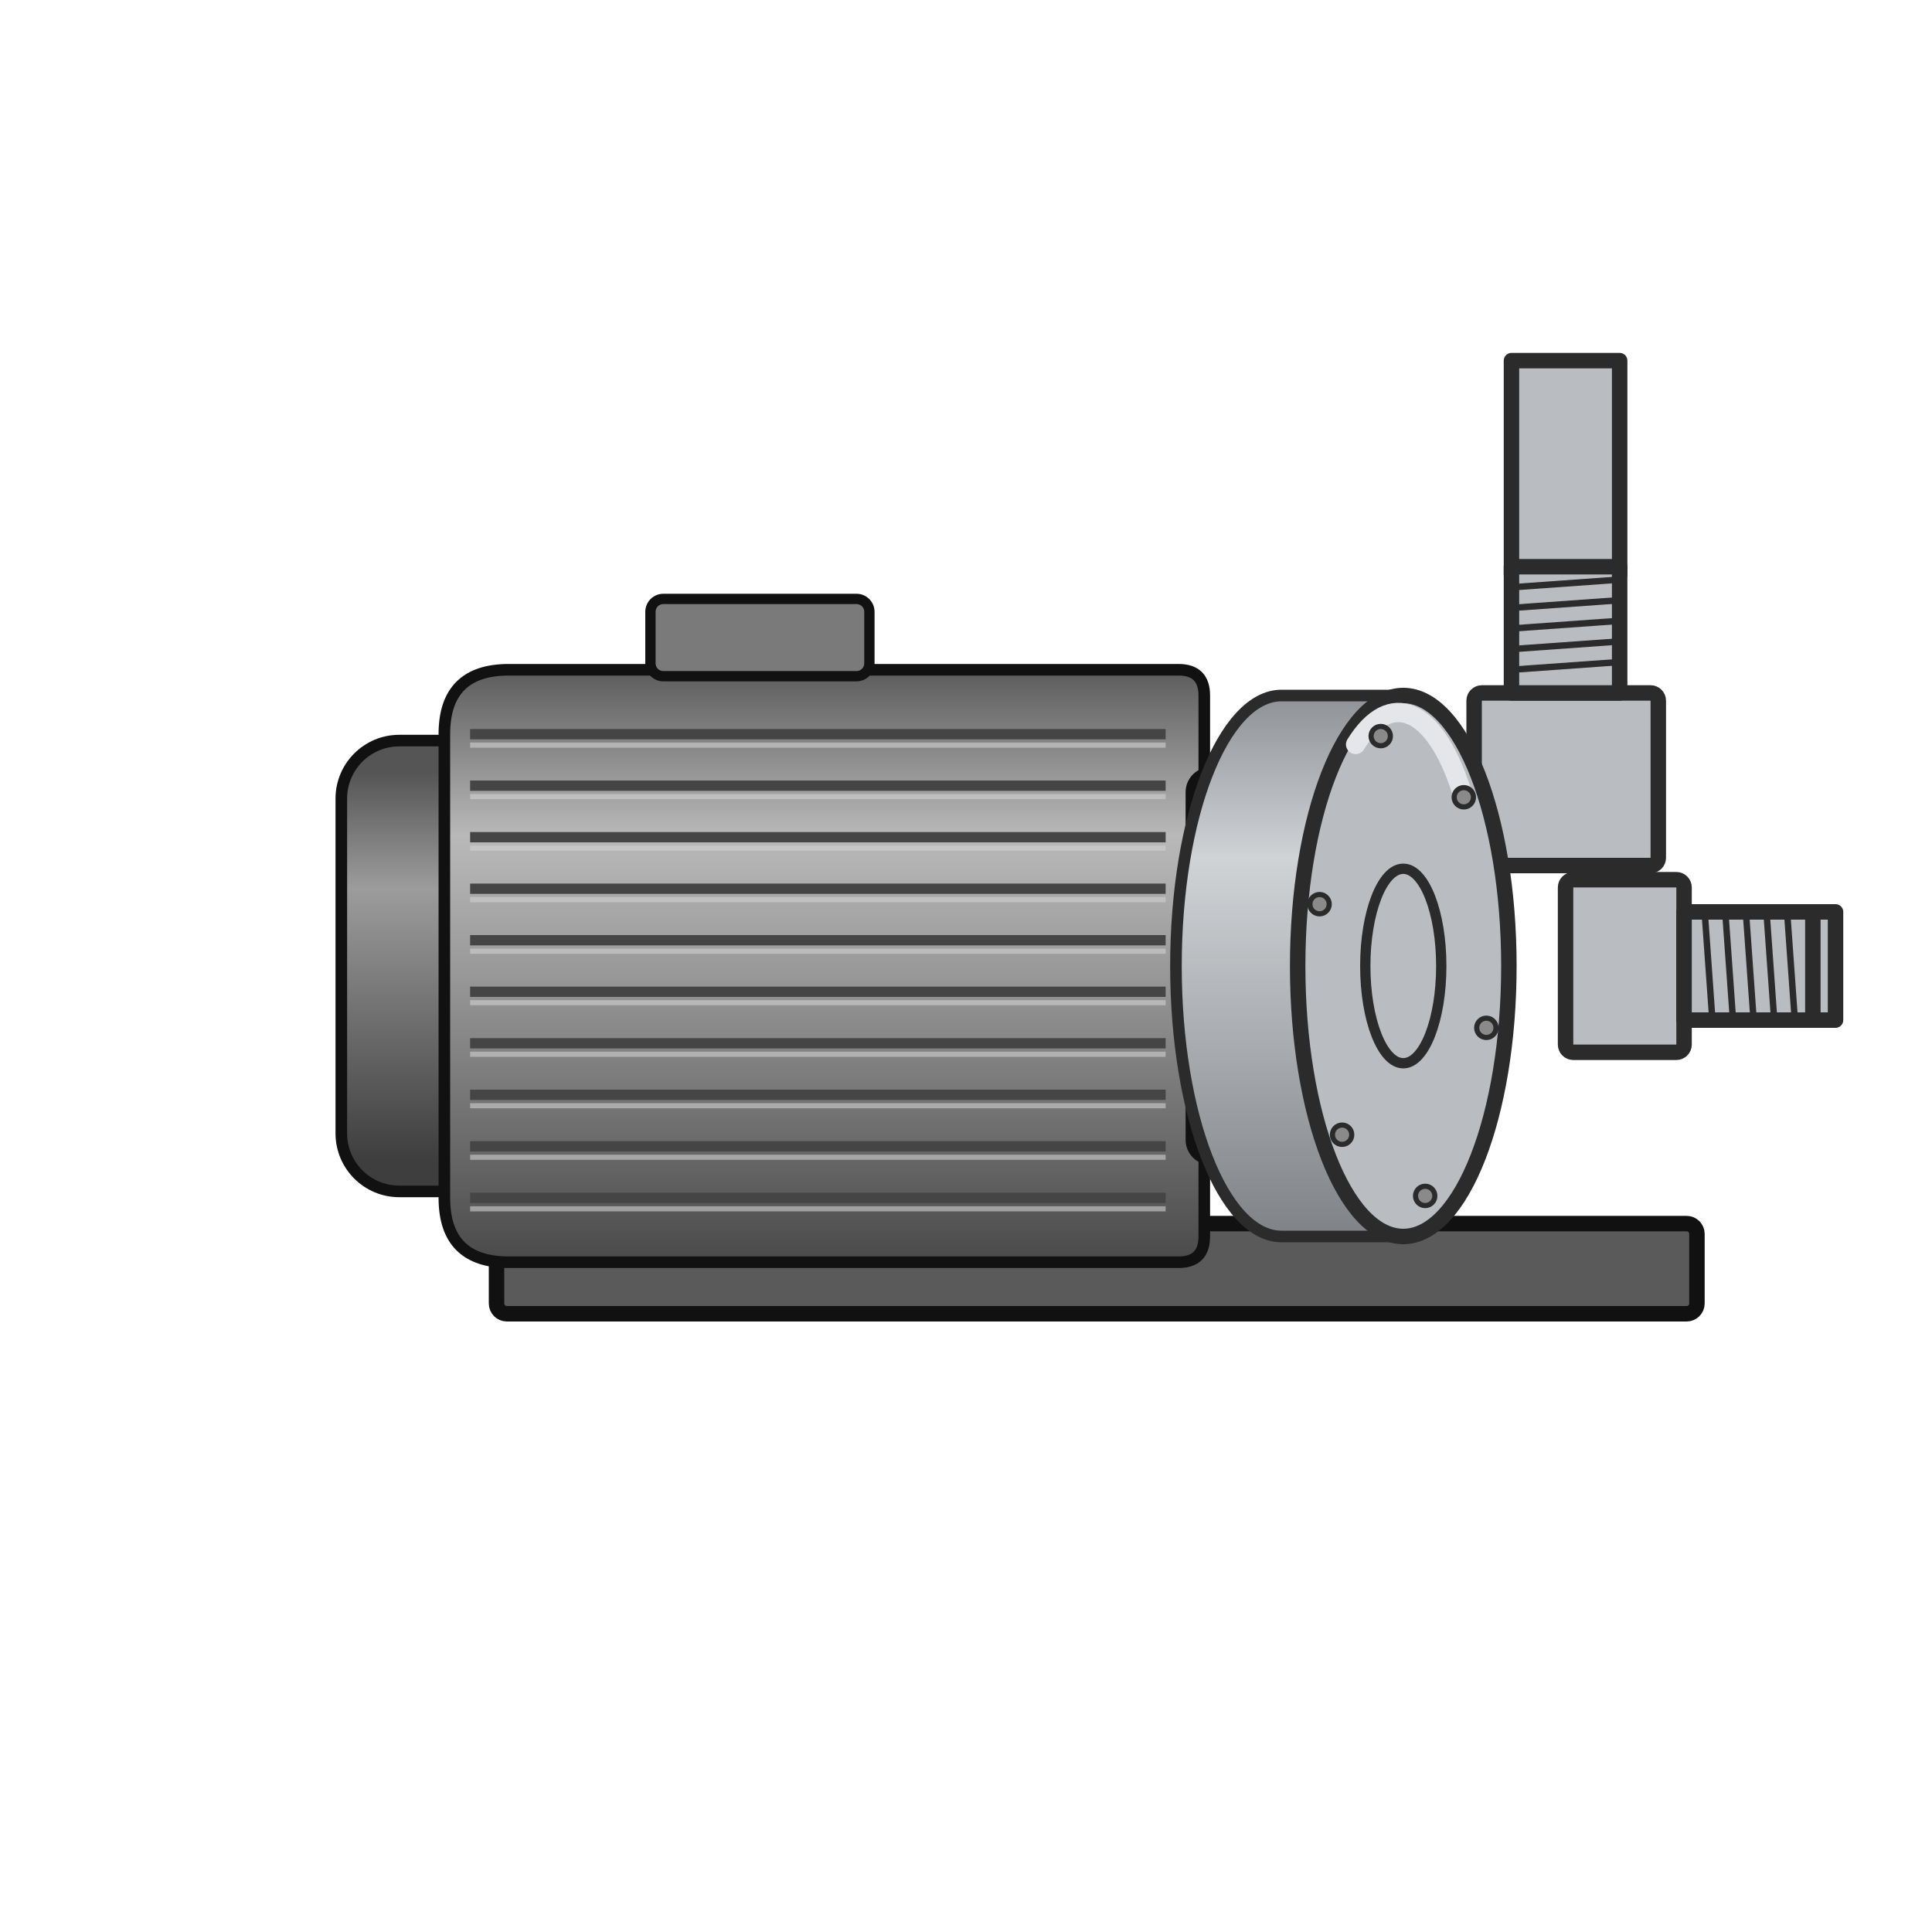
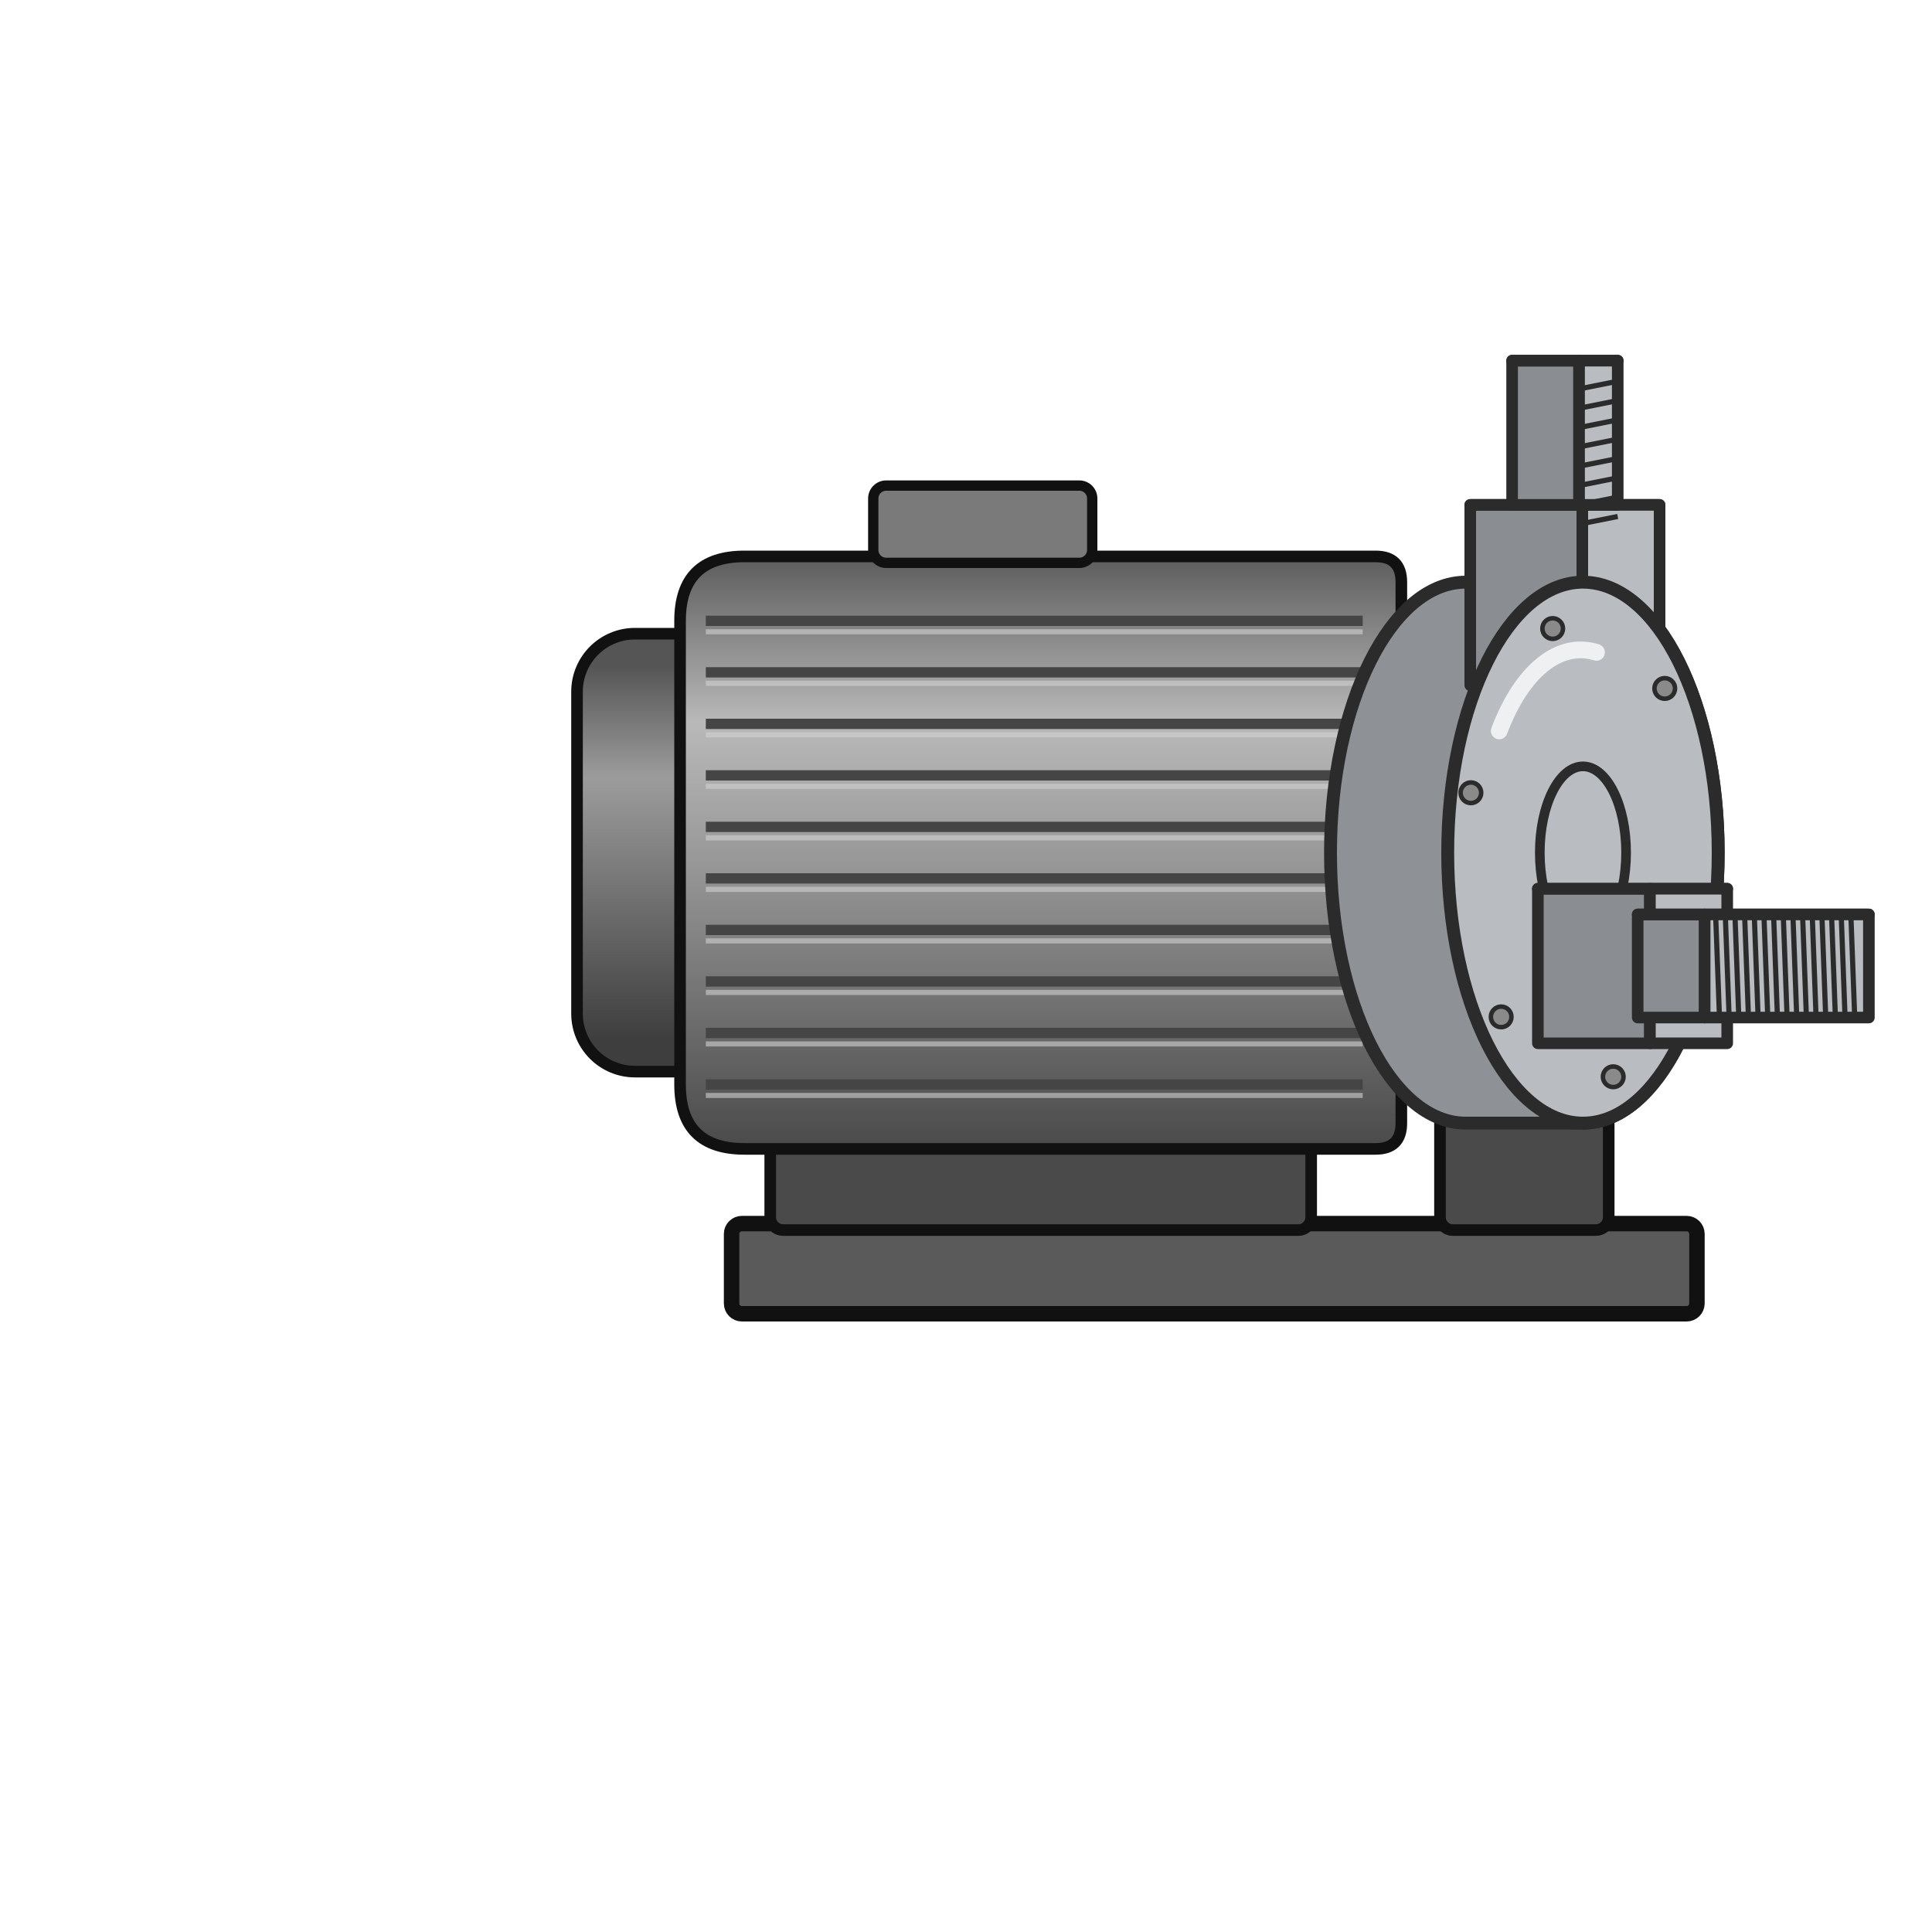
<svg xmlns="http://www.w3.org/2000/svg" viewBox="0 0 300 300" data-pump-standard="1">
  <defs>
-     <linearGradient id="mb" x1="0" y1="-46" x2="0" y2="46" gradientUnits="userSpaceOnUse">
+     <linearGradient id="mb" x1="0" y1="86.4" x2="0" y2="178.4" gradientUnits="userSpaceOnUse">
      <stop offset="0" stop-color="#5c5c5c" />
      <stop offset="0.28" stop-color="#b9b9b9" />
      <stop offset="0.5" stop-color="#9a9a9a" />
      <stop offset="1" stop-color="#4a4a4a" />
    </linearGradient>
-     <linearGradient id="mn" x1="0" y1="-30" x2="0" y2="30" gradientUnits="userSpaceOnUse">
+     <linearGradient id="mn" x1="0" y1="103.4" x2="0" y2="161.4" gradientUnits="userSpaceOnUse">
      <stop offset="0" stop-color="#555555" />
      <stop offset="0.3" stop-color="#9c9c9c" />
      <stop offset="1" stop-color="#3e3e3e" />
    </linearGradient>
-     <linearGradient id="hd" x1="0" y1="-42" x2="0" y2="42" gradientUnits="userSpaceOnUse">
-       <stop offset="0" stop-color="#8e9296" />
-       <stop offset="0.3" stop-color="#d0d3d6" />
-       <stop offset="1" stop-color="#7f8387" />
-     </linearGradient>
  </defs>
-   <g transform="translate(168.7 88) scale(2)">
-     <rect x="-45.8" y="51.0" width="93.2" height="7.0" rx="0.8" fill="#5a5a5a" stroke="#111111" stroke-width="1.2" />
+   <rect x="113.6" y="190" width="149.9" height="14" rx="1.6" fill="#5a5a5a" stroke="#111111" stroke-width="2.4" />
+   <rect x="119.6" y="172.4" width="84" height="18.6" rx="2" fill="#4a4a4a" stroke="#111111" stroke-width="1.8" />
+   <rect x="223.6" y="166.4" width="26.2" height="24.6" rx="2" fill="#4a4a4a" stroke="#111111" stroke-width="1.8" />
+   <g stroke-linejoin="round">
+     <rect x="89.6" y="98.4" width="24" height="68" rx="9" fill="url(#mn)" stroke="#111111" stroke-width="1.8" />
+     <path d="M105.6 96.4 Q105.6 86.4 115.6 86.4 H213.6 Q217.6 86.4 217.6 90.4 V174.4 Q217.6 178.4 213.6 178.4 H115.6 Q105.6 178.4 105.6 168.4 Z" fill="url(#mb)" stroke="#111111" stroke-width="1.8" />
+     <line x1="109.6" y1="96.4" x2="211.6" y2="96.4" stroke="#454545" stroke-width="1.6" />
+     <line x1="109.6" y1="98.1" x2="211.6" y2="98.1" stroke="#d0d0d0" stroke-width="0.8" stroke-opacity="0.6" />
+     <line x1="109.6" y1="104.4" x2="211.6" y2="104.4" stroke="#454545" stroke-width="1.6" />
+     <line x1="109.6" y1="106.1" x2="211.6" y2="106.1" stroke="#d0d0d0" stroke-width="0.8" stroke-opacity="0.6" />
+     <line x1="109.6" y1="112.4" x2="211.6" y2="112.4" stroke="#454545" stroke-width="1.6" />
+     <line x1="109.6" y1="114.1" x2="211.6" y2="114.1" stroke="#d0d0d0" stroke-width="0.8" stroke-opacity="0.6" />
+     <line x1="109.6" y1="120.4" x2="211.6" y2="120.4" stroke="#454545" stroke-width="1.6" />
+     <line x1="109.6" y1="122.1" x2="211.6" y2="122.1" stroke="#d0d0d0" stroke-width="0.8" stroke-opacity="0.6" />
+     <line x1="109.6" y1="128.4" x2="211.6" y2="128.4" stroke="#454545" stroke-width="1.6" />
+     <line x1="109.6" y1="130.1" x2="211.6" y2="130.1" stroke="#d0d0d0" stroke-width="0.8" stroke-opacity="0.6" />
+     <line x1="109.6" y1="136.4" x2="211.6" y2="136.4" stroke="#454545" stroke-width="1.6" />
+     <line x1="109.6" y1="138.1" x2="211.6" y2="138.1" stroke="#d0d0d0" stroke-width="0.8" stroke-opacity="0.6" />
+     <line x1="109.6" y1="144.4" x2="211.6" y2="144.4" stroke="#454545" stroke-width="1.6" />
+     <line x1="109.6" y1="146.1" x2="211.6" y2="146.1" stroke="#d0d0d0" stroke-width="0.8" stroke-opacity="0.6" />
+     <line x1="109.6" y1="152.4" x2="211.6" y2="152.4" stroke="#454545" stroke-width="1.6" />
+     <line x1="109.6" y1="154.1" x2="211.6" y2="154.1" stroke="#d0d0d0" stroke-width="0.8" stroke-opacity="0.6" />
+     <line x1="109.6" y1="160.4" x2="211.6" y2="160.4" stroke="#454545" stroke-width="1.6" />
+     <line x1="109.6" y1="162.1" x2="211.6" y2="162.1" stroke="#d0d0d0" stroke-width="0.8" stroke-opacity="0.6" />
+     <line x1="109.6" y1="168.4" x2="211.6" y2="168.4" stroke="#454545" stroke-width="1.6" />
+     <line x1="109.6" y1="170.1" x2="211.6" y2="170.1" stroke="#d0d0d0" stroke-width="0.8" stroke-opacity="0.6" />
+     <rect x="135.6" y="75.4" width="34" height="12" rx="2" fill="#7a7a7a" stroke="#111111" stroke-width="1.6" />
+     <rect x="215.6" y="103.4" width="16" height="58" rx="3" fill="url(#mn)" stroke="#111111" stroke-width="1.8" />
  </g>
-   <g transform="translate(217.9 150) rotate(0)" stroke-linejoin="round">
-     <rect x="-164.9" y="-35" width="24" height="70" rx="9" fill="url(#mn)" stroke="#111111" stroke-width="1.8" />
-     <path d="M-148.9 -36 Q-148.9 -46 -138.9 -46 H-34.9 Q-30.9 -46 -30.9 -42 V42 Q-30.9 46 -34.9 46 H-138.9 Q-148.9 46 -148.9 36 Z" fill="url(#mb)" stroke="#111111" stroke-width="1.8" />
-     <line x1="-144.9" y1="-36" x2="-36.9" y2="-36" stroke="#454545" stroke-width="1.6" />
-     <line x1="-144.9" y1="-34.3" x2="-36.9" y2="-34.3" stroke="#d0d0d0" stroke-width="0.8" stroke-opacity="0.6" />
-     <line x1="-144.9" y1="-28" x2="-36.9" y2="-28" stroke="#454545" stroke-width="1.6" />
-     <line x1="-144.9" y1="-26.3" x2="-36.9" y2="-26.3" stroke="#d0d0d0" stroke-width="0.8" stroke-opacity="0.6" />
-     <line x1="-144.9" y1="-20" x2="-36.9" y2="-20" stroke="#454545" stroke-width="1.6" />
-     <line x1="-144.9" y1="-18.3" x2="-36.9" y2="-18.3" stroke="#d0d0d0" stroke-width="0.8" stroke-opacity="0.6" />
-     <line x1="-144.9" y1="-12" x2="-36.9" y2="-12" stroke="#454545" stroke-width="1.6" />
-     <line x1="-144.9" y1="-10.3" x2="-36.9" y2="-10.3" stroke="#d0d0d0" stroke-width="0.8" stroke-opacity="0.6" />
-     <line x1="-144.9" y1="-4" x2="-36.9" y2="-4" stroke="#454545" stroke-width="1.6" />
-     <line x1="-144.9" y1="-2.3" x2="-36.9" y2="-2.3" stroke="#d0d0d0" stroke-width="0.8" stroke-opacity="0.6" />
-     <line x1="-144.9" y1="4" x2="-36.9" y2="4" stroke="#454545" stroke-width="1.6" />
-     <line x1="-144.9" y1="5.7" x2="-36.9" y2="5.7" stroke="#d0d0d0" stroke-width="0.8" stroke-opacity="0.6" />
-     <line x1="-144.9" y1="12" x2="-36.9" y2="12" stroke="#454545" stroke-width="1.6" />
-     <line x1="-144.9" y1="13.7" x2="-36.9" y2="13.7" stroke="#d0d0d0" stroke-width="0.8" stroke-opacity="0.6" />
-     <line x1="-144.9" y1="20" x2="-36.9" y2="20" stroke="#454545" stroke-width="1.6" />
-     <line x1="-144.9" y1="21.7" x2="-36.9" y2="21.7" stroke="#d0d0d0" stroke-width="0.8" stroke-opacity="0.6" />
-     <line x1="-144.9" y1="28" x2="-36.9" y2="28" stroke="#454545" stroke-width="1.6" />
-     <line x1="-144.9" y1="29.7" x2="-36.9" y2="29.7" stroke="#d0d0d0" stroke-width="0.8" stroke-opacity="0.6" />
-     <line x1="-144.9" y1="36" x2="-36.9" y2="36" stroke="#454545" stroke-width="1.6" />
-     <line x1="-144.9" y1="37.7" x2="-36.9" y2="37.7" stroke="#d0d0d0" stroke-width="0.8" stroke-opacity="0.6" />
-     <rect x="-116.9" y="-57" width="34" height="12" rx="2" fill="#7a7a7a" stroke="#111111" stroke-width="1.6" />
-     <rect x="-32.9" y="-30" width="30" height="60" rx="3" fill="url(#mn)" stroke="#111111" stroke-width="1.8" />
-   </g>
-   <g transform="translate(217.9 150) rotate(0)" stroke-linejoin="round">
-     <path d="M-18.9 -42 H0 A16.4 42 0 0 1 0 42 H-18.9 A16.4 42 0 0 1 -18.9 -42 Z" fill="url(#hd)" stroke="#2b2b2b" stroke-width="1.8" />
-   </g>
-   <g transform="translate(168.7 88) scale(2)" stroke-linejoin="round">
-     <rect x="30.1" y="9.8" width="14.3" height="13.4" rx="0.6" fill="#b9bcc0" stroke="#2b2b2b" stroke-width="1.2" />
-     <rect x="37.2" y="24.3" width="9.2" height="13.4" rx="0.6" fill="#b9bcc0" stroke="#2b2b2b" stroke-width="1.2" />
-   </g>
-   <g transform="translate(217.9 150) rotate(0)">
-     <ellipse cx="0" cy="0" rx="16.4" ry="42" fill="#b9bcc0" stroke="#2b2b2b" stroke-width="2.4" />
-     <path d="M-7.4 -34.4 A13.1 36.1 0 0 1 9 -27.3" fill="none" stroke="#e4e6e9" stroke-width="3" stroke-linecap="round" />
-     <ellipse cx="0" cy="0" rx="5.9" ry="15.1" fill="#b9bcc0" stroke="#2b2b2b" stroke-width="1.6" />
-   </g>
-   <circle cx="230.8" cy="159.6" r="1.5" fill="#8a8a8a" stroke="#2b2b2b" stroke-width="0.8" />
-   <circle cx="221.3" cy="185.7" r="1.5" fill="#8a8a8a" stroke="#2b2b2b" stroke-width="0.8" />
-   <circle cx="208.4" cy="176.2" r="1.5" fill="#8a8a8a" stroke="#2b2b2b" stroke-width="0.8" />
-   <circle cx="204.9" cy="140.4" r="1.5" fill="#8a8a8a" stroke="#2b2b2b" stroke-width="0.8" />
-   <circle cx="214.4" cy="114.3" r="1.5" fill="#8a8a8a" stroke="#2b2b2b" stroke-width="0.8" />
-   <circle cx="227.3" cy="123.8" r="1.5" fill="#8a8a8a" stroke="#2b2b2b" stroke-width="0.8" />
-   <g transform="translate(168.7 88) scale(2)" stroke-linejoin="round">
-     <rect x="55.77" y="26.8" width="2.39" height="8.4" fill="#b9bcc0" stroke="#2b2b2b" stroke-width="1.2" />
-     <rect x="33.0" y="-16" width="8.4" height="16.6" fill="#b9bcc0" stroke="#2b2b2b" stroke-width="1.2" />
-     <rect x="46.4" y="26.8" width="10.0" height="8.4" rx="0.0" fill="#b9bcc0" stroke="#2b2b2b" stroke-width="1.2" />
-     <path d="M48.0 26.8 L48.6 35.2" stroke="#2b2b2b" stroke-width="0.5" />
-     <path d="M49.6 26.8 L50.2 35.2" stroke="#2b2b2b" stroke-width="0.5" />
-     <path d="M51.2 26.8 L51.8 35.2" stroke="#2b2b2b" stroke-width="0.5" />
-     <path d="M52.8 26.8 L53.4 35.2" stroke="#2b2b2b" stroke-width="0.5" />
-     <path d="M54.4 26.8 L55.0 35.2" stroke="#2b2b2b" stroke-width="0.5" />
-     <rect x="33.0" y="0.0" width="8.4" height="9.8" rx="0.0" fill="#b9bcc0" stroke="#2b2b2b" stroke-width="1.2" />
-     <path d="M33.0 1.6 L41.4 1.0" stroke="#2b2b2b" stroke-width="0.5" />
-     <path d="M33.0 3.2 L41.4 2.6" stroke="#2b2b2b" stroke-width="0.5" />
-     <path d="M33.0 4.8 L41.4 4.2" stroke="#2b2b2b" stroke-width="0.5" />
-     <path d="M33.0 6.4 L41.4 5.8" stroke="#2b2b2b" stroke-width="0.5" />
-     <path d="M33.0 8.0 L41.4 7.4" stroke="#2b2b2b" stroke-width="0.5" />
-   </g>
+   <path d="M227.6 90.4 L245.8 90.4 A21 42 0 0 1 245.8 174.4 L227.6 174.4 A21 42 0 0 1 227.6 90.4 Z" fill="#8e9296" stroke="#2b2b2b" stroke-width="2" />
+   <polygon points="245.7,78.4 228.3,78.4 228.3,106.4 245.7,106.4" fill="#8a8e92" stroke="#2b2b2b" stroke-width="1.8" stroke-linejoin="round" />
+   <polygon points="228.3,78.4 240.3,78.4 257.7,78.4 245.7,78.4" fill="#d0d3d6" stroke="#2b2b2b" stroke-width="1.8" stroke-linejoin="round" />
+   <polygon points="245.7,78.4 257.7,78.4 257.7,106.4 245.7,106.4" fill="#b9bcc0" stroke="#2b2b2b" stroke-width="1.8" stroke-linejoin="round" />
+   <polygon points="245.2,56 234.8,56 234.8,78.4 245.2,78.4" fill="#8a8e92" stroke="#2b2b2b" stroke-width="1.8" stroke-linejoin="round" />
+   <polygon points="234.8,56 240.8,56 251.2,56 245.2,56" fill="#d0d3d6" stroke="#2b2b2b" stroke-width="1.8" stroke-linejoin="round" />
+   <polygon points="245.2,56 251.2,56 251.2,78.4 245.2,78.4" fill="#b9bcc0" stroke="#2b2b2b" stroke-width="1.8" stroke-linejoin="round" />
+   <line x1="245.2" y1="60.4" x2="251.2" y2="59.2" stroke="#2b2b2b" stroke-width="0.8" />
+   <line x1="245.2" y1="63.4" x2="251.2" y2="62.2" stroke="#2b2b2b" stroke-width="0.8" />
+   <line x1="245.2" y1="66.4" x2="251.2" y2="65.2" stroke="#2b2b2b" stroke-width="0.8" />
+   <line x1="245.2" y1="69.4" x2="251.2" y2="68.2" stroke="#2b2b2b" stroke-width="0.8" />
+   <line x1="245.2" y1="72.4" x2="251.2" y2="71.2" stroke="#2b2b2b" stroke-width="0.8" />
+   <line x1="245.2" y1="75.4" x2="251.2" y2="74.2" stroke="#2b2b2b" stroke-width="0.8" />
+   <line x1="245.2" y1="78.4" x2="251.2" y2="77.2" stroke="#2b2b2b" stroke-width="0.8" />
+   <line x1="245.2" y1="81.4" x2="251.2" y2="80.2" stroke="#2b2b2b" stroke-width="0.8" />
+   <ellipse cx="245.8" cy="132.4" rx="21" ry="42" fill="#b9bcc0" stroke="#2b2b2b" stroke-width="2" />
+   <path d="M232.8 113.5 A15.8 31.5 0 0 1 247.9 101.3" fill="none" stroke="#eef0f2" stroke-width="2.6" stroke-linecap="round" />
+   <ellipse cx="245.8" cy="132.4" rx="6.7" ry="13.4" fill="#b9bcc0" stroke="#2b2b2b" stroke-width="1.5" />
+   <circle cx="263.2" cy="141.7" r="1.6" fill="#8a8a8a" stroke="#2b2b2b" stroke-width="0.7" />
+   <circle cx="250.5" cy="167.2" r="1.6" fill="#8a8a8a" stroke="#2b2b2b" stroke-width="0.7" />
+   <circle cx="233.1" cy="157.9" r="1.6" fill="#8a8a8a" stroke="#2b2b2b" stroke-width="0.7" />
+   <circle cx="228.4" cy="123.1" r="1.6" fill="#8a8a8a" stroke="#2b2b2b" stroke-width="0.7" />
+   <circle cx="241.1" cy="97.6" r="1.6" fill="#8a8a8a" stroke="#2b2b2b" stroke-width="0.7" />
+   <circle cx="258.5" cy="106.9" r="1.6" fill="#8a8a8a" stroke="#2b2b2b" stroke-width="0.7" />
+   <polygon points="256.2,138 238.8,138 238.8,162 256.2,162" fill="#8a8e92" stroke="#2b2b2b" stroke-width="1.8" stroke-linejoin="round" />
+   <polygon points="238.8,138 250.8,138 268.2,138 256.2,138" fill="#d0d3d6" stroke="#2b2b2b" stroke-width="1.8" stroke-linejoin="round" />
+   <polygon points="256.2,138 268.2,138 268.2,162 256.2,162" fill="#b9bcc0" stroke="#2b2b2b" stroke-width="1.8" stroke-linejoin="round" />
+   <polygon points="264.7,142 254.3,142 254.3,158 264.7,158" fill="#8a8e92" stroke="#2b2b2b" stroke-width="1.8" stroke-linejoin="round" />
+   <polygon points="254.3,142 279.8,142 290.2,142 264.7,142" fill="#d0d3d6" stroke="#2b2b2b" stroke-width="1.8" stroke-linejoin="round" />
+   <polygon points="264.7,142 290.2,142 290.2,158 264.7,158" fill="#b9bcc0" stroke="#2b2b2b" stroke-width="1.8" stroke-linejoin="round" />
+   <line x1="266.4" y1="142" x2="267" y2="158" stroke="#2b2b2b" stroke-width="0.8" />
+   <line x1="267.9" y1="142" x2="268.5" y2="158" stroke="#2b2b2b" stroke-width="0.8" />
+   <line x1="269.4" y1="142" x2="270" y2="158" stroke="#2b2b2b" stroke-width="0.8" />
+   <line x1="270.9" y1="142" x2="271.5" y2="158" stroke="#2b2b2b" stroke-width="0.8" />
+   <line x1="272.4" y1="142" x2="273" y2="158" stroke="#2b2b2b" stroke-width="0.8" />
+   <line x1="273.9" y1="142" x2="274.5" y2="158" stroke="#2b2b2b" stroke-width="0.8" />
+   <line x1="275.4" y1="142" x2="276" y2="158" stroke="#2b2b2b" stroke-width="0.8" />
+   <line x1="276.9" y1="142" x2="277.5" y2="158" stroke="#2b2b2b" stroke-width="0.8" />
+   <line x1="278.4" y1="142" x2="279" y2="158" stroke="#2b2b2b" stroke-width="0.8" />
+   <line x1="279.9" y1="142" x2="280.5" y2="158" stroke="#2b2b2b" stroke-width="0.8" />
+   <line x1="281.4" y1="142" x2="282" y2="158" stroke="#2b2b2b" stroke-width="0.8" />
+   <line x1="282.9" y1="142" x2="283.5" y2="158" stroke="#2b2b2b" stroke-width="0.8" />
+   <line x1="284.4" y1="142" x2="285" y2="158" stroke="#2b2b2b" stroke-width="0.8" />
+   <line x1="285.9" y1="142" x2="286.5" y2="158" stroke="#2b2b2b" stroke-width="0.8" />
+   <line x1="287.4" y1="142" x2="288" y2="158" stroke="#2b2b2b" stroke-width="0.8" />
</svg>
